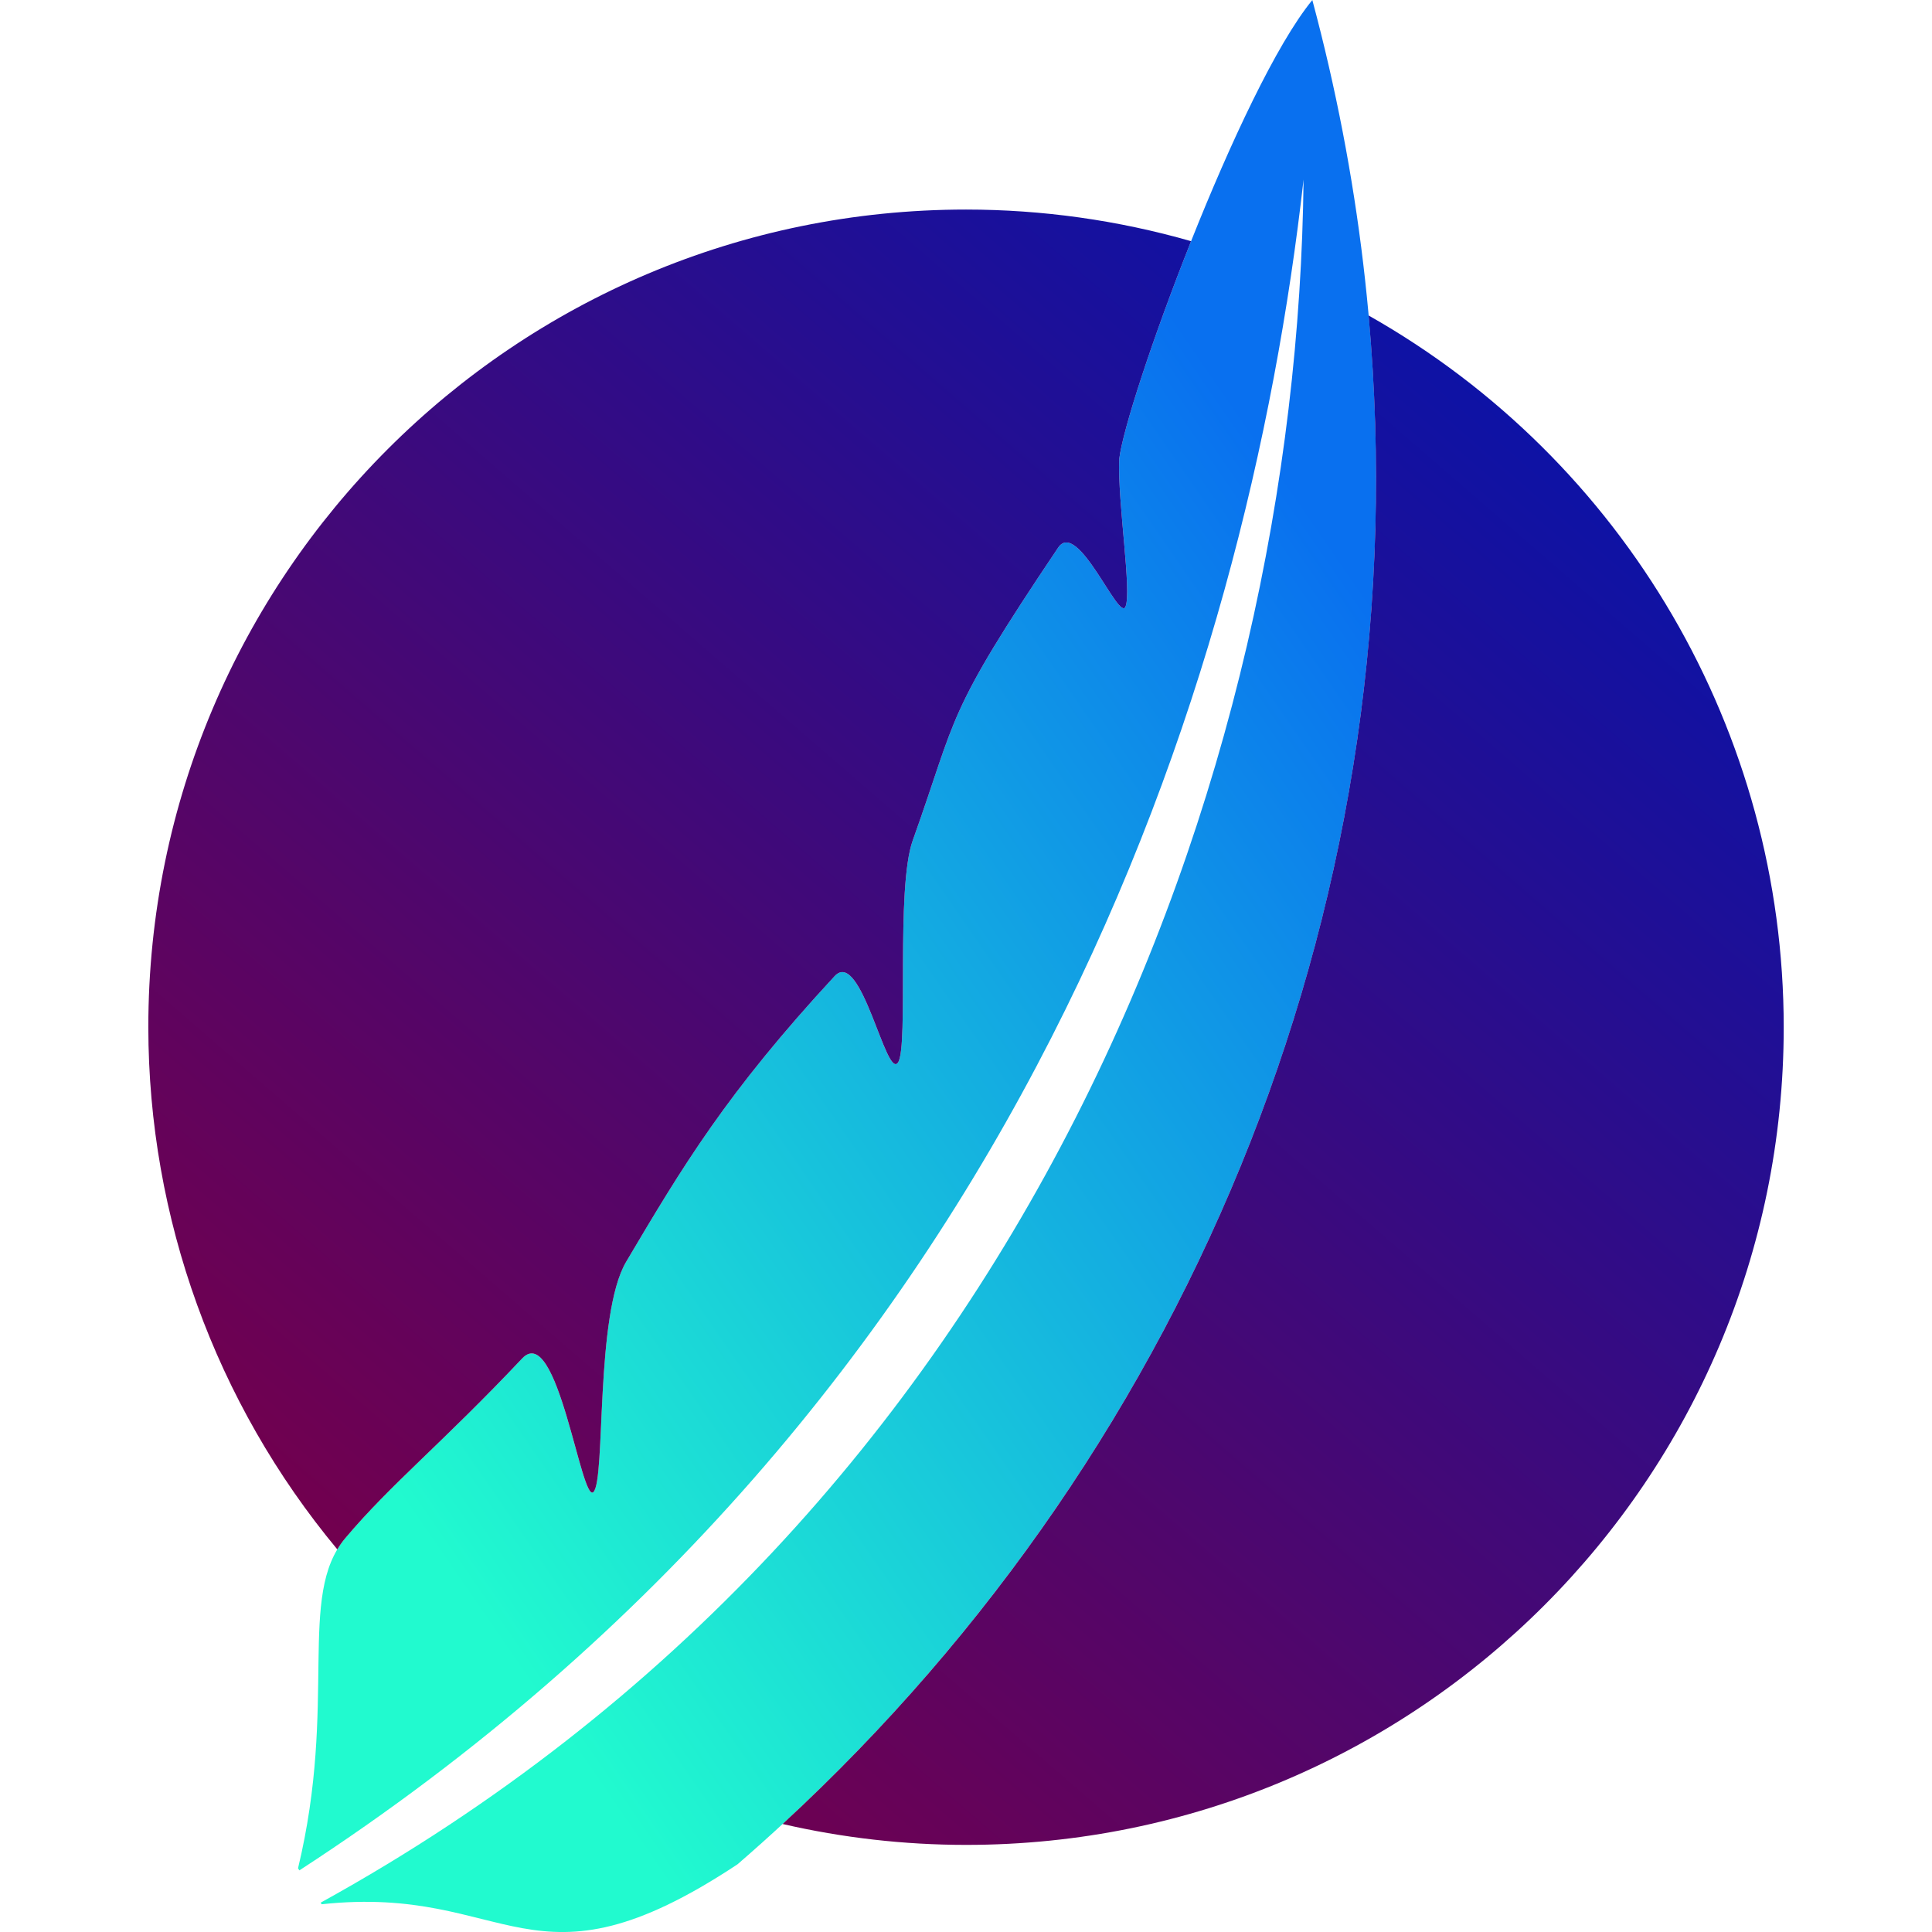
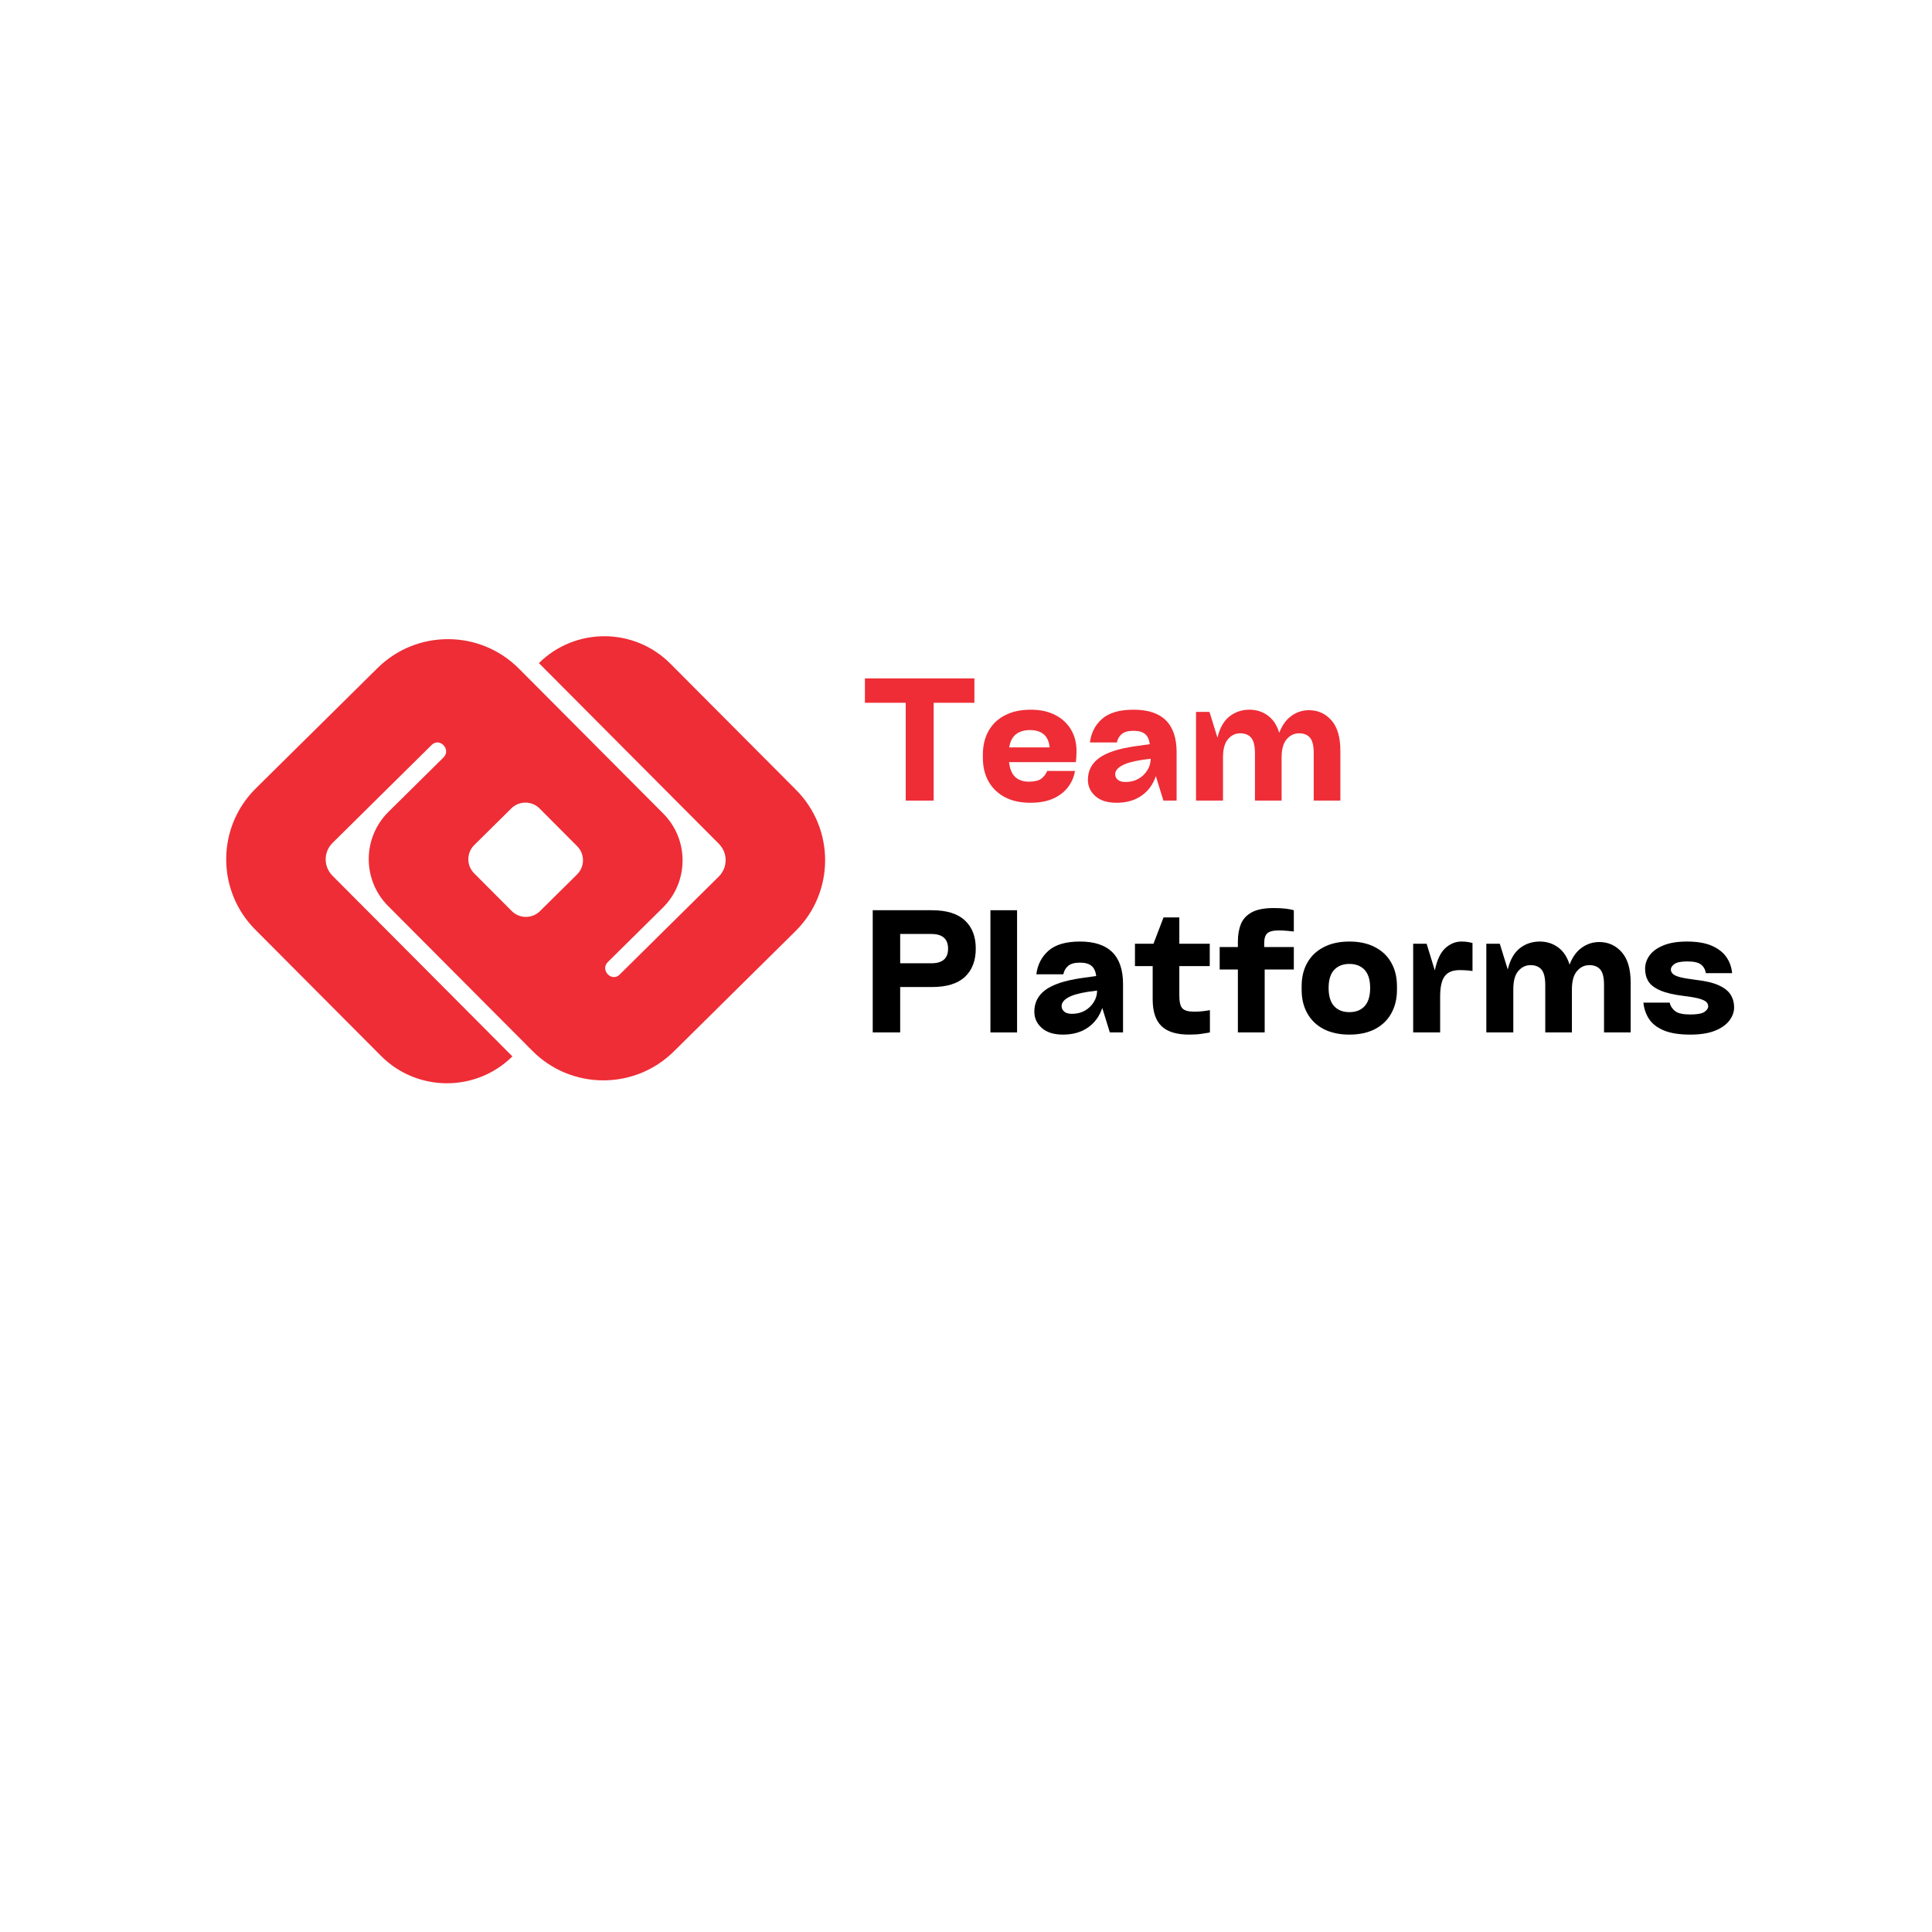
- <svg xmlns="http://www.w3.org/2000/svg" xmlns:xlink="http://www.w3.org/1999/xlink" width="512" height="512" version="1.1" viewBox="0 0 512 512">
+ <svg xmlns="http://www.w3.org/2000/svg" width="500" zoomAndPan="magnify" viewBox="0 0 375 375" height="500" preserveAspectRatio="xMidYMid meet" version="1.0">
  <defs>
-     <linearGradient id="linearGradient22708">
-       <stop stop-color="#21facf" offset="0" />
-       <stop stop-color="#0970ef" offset="1" />
-     </linearGradient>
-     <linearGradient id="linearGradient6949" x1="68.454" x2="198.59" y1="246.73" y2="96.35" gradientTransform="translate(-5.754,-56.594)" gradientUnits="userSpaceOnUse">
-       <stop stop-color="#72004e" offset="0" />
-       <stop stop-color="#0015b1" offset="1" />
-     </linearGradient>
-     <linearGradient id="linearGradient22718" x1="56.735" x2="155.2" y1="246.96" y2="58.575" gradientUnits="userSpaceOnUse">
-       <stop stop-color="#4f00da" offset="0" />
-       <stop stop-color="#e5311b" offset="1" />
-     </linearGradient>
-     <linearGradient id="linearGradient23463" x1="68.454" x2="198.59" y1="246.73" y2="96.35" gradientUnits="userSpaceOnUse" xlink:href="#linearGradient22708" />
-     <linearGradient id="linearGradient903" x1="54.478" x2="192.1" y1="247.56" y2="9.809" gradientTransform="matrix(.87923 0 0 .87923 -9.551 48.787)" gradientUnits="userSpaceOnUse">
-       <stop stop-color="#dc180d" offset="0" />
-       <stop stop-color="#f96e20" offset=".5" />
-       <stop stop-color="#f4ce41" offset="1" />
-     </linearGradient>
-     <linearGradient id="linearGradient918" x1="39.468" x2="154.99" y1="204.22" y2="124.47" gradientUnits="userSpaceOnUse" xlink:href="#linearGradient22708" />
+     <g />
+     <clipPath id="6b519af969">
+       <path d="M 43.906 123.496 L 160.156 123.496 L 160.156 210.262 L 43.906 210.262 Z M 43.906 123.496 " clip-rule="nonzero" />
+     </clipPath>
  </defs>
-   <g transform="matrix(2.473 0 0 2.473 -4.8978 -4.8812)">
-     <path transform="translate(-5.5496,-57.412)" d="m148.16 59.393c-7.71 9.399-19.951 42.888-20.696 49.204-0.17 4.674 1.373 14.231 0.672 15.805-0.719 1.613-5.117-9.446-7.215-6.327-12.219 18.168-10.7 17.731-15.582 31.378-1.836 5.131-0.424 21.99-1.567 23.773-1.273 1.987-3.962-12.31-6.806-9.236-11.603 12.54-16.279 20.379-22.336 30.607-3.359 5.673-2.182 23.33-3.506 24.674-1.302 1.321-3.857-18.326-7.644-14.309-8.519 9.038-14.054 13.441-18.946 19.252-5.198 6.174-0.783 17.584-5.067 35.383l0.145 0.221c77.447-50.308 101.52-127.16 107.61-181.19-0.681 63.93-29.41 142.78-105.33 184.65l0.113 0.171c20.241-2.181 22.307 10.458 44.562-4.284 55.792-48.277 81.856-124.29 61.593-199.78z" display="none" fill="url(#linearGradient903)" />
-     <path transform="translate(-5.5498,-57.412)" d="m148.16 59.393c-7.71 9.399-19.951 42.888-20.696 49.204-0.17 4.674 1.373 14.231 0.672 15.805-0.719 1.613-5.117-9.446-7.215-6.327-12.219 18.168-10.7 17.731-15.582 31.378-1.836 5.131-0.424 21.99-1.567 23.773-1.273 1.987-3.962-12.31-6.806-9.236-11.603 12.54-16.279 20.379-22.336 30.607-3.359 5.673-2.182 23.33-3.506 24.674-1.302 1.321-3.857-18.326-7.644-14.309-8.519 9.038-14.054 13.441-18.946 19.252-5.198 6.174-0.783 17.584-5.067 35.383l0.145 0.221c77.447-50.308 101.52-127.16 107.61-181.19-0.681 63.93-29.41 142.78-105.33 184.65l0.113 0.171c20.241-2.181 22.307 10.458 44.562-4.284 55.792-48.277 81.856-124.29 61.593-199.78z" fill="url(#linearGradient918)" />
-     <g transform="translate(0 2.0218e-5)">
-       <path transform="translate(-5.7543,-56.594)" d="m111.25 81.024c-48.394-1.5e-5 -87.625 39.231-87.625 87.625 0.017 20.443 7.182 40.236 20.253 55.954 0.252-0.422 0.536-0.824 0.858-1.206 4.892-5.81 10.427-10.214 18.946-19.252 3.787-4.018 6.341 15.63 7.644 14.309 1.324-1.344 0.147-19.001 3.506-24.674 6.056-10.228 10.733-18.067 22.336-30.607 2.844-3.074 5.533 11.223 6.806 9.236 1.142-1.782-0.269-18.641 1.566-23.773 4.882-13.647 3.363-13.21 15.582-31.378 2.098-3.119 6.496 7.94 7.215 6.327 0.701-1.573-0.842-11.131-0.672-15.805 0.372-3.15 3.604-13.059 7.705-23.367-7.843-2.247-15.962-3.388-24.12-3.389zm43.142 11.356c5.566 61.595-18.426 120.7-62.796 161.65 6.446 1.486 13.04 2.237 19.655 2.239 48.394 1e-5 87.625-39.231 87.625-87.625-3.1e-4 -31.581-16.995-60.719-44.484-76.268z" display="none" fill="url(#linearGradient22718)" />
-       <path transform="translate(-5.754,-56.594)" d="m111.25 81.024c-48.394-1.5e-5 -87.625 39.231-87.625 87.625 0.017 20.443 7.182 40.236 20.253 55.954 0.252-0.422 0.536-0.824 0.858-1.206 4.892-5.81 10.427-10.214 18.946-19.252 3.787-4.018 6.341 15.63 7.644 14.309 1.324-1.344 0.147-19.001 3.506-24.674 6.056-10.228 10.733-18.067 22.336-30.607 2.844-3.074 5.533 11.223 6.806 9.236 1.142-1.782-0.269-18.641 1.566-23.773 4.882-13.647 3.363-13.21 15.582-31.378 2.098-3.119 6.496 7.94 7.215 6.327 0.701-1.573-0.842-11.131-0.672-15.805 0.372-3.15 3.604-13.059 7.705-23.367-7.843-2.247-15.962-3.388-24.12-3.389zm43.142 11.356c5.566 61.595-18.426 120.7-62.796 161.65 6.446 1.486 13.04 2.237 19.655 2.239 48.394 1e-5 87.625-39.231 87.625-87.625-3.1e-4 -31.581-16.995-60.719-44.484-76.268z" display="none" fill="url(#linearGradient23463)" />
-       <path d="m105.5 24.43c-48.394-1.5e-5 -87.625 39.231-87.625 87.625 0.017 20.443 7.182 40.236 20.253 55.954 0.252-0.422 0.536-0.824 0.858-1.206 4.892-5.81 10.427-10.214 18.946-19.252 3.787-4.018 6.341 15.63 7.644 14.309 1.324-1.344 0.147-19.001 3.506-24.674 6.056-10.228 10.733-18.067 22.336-30.607 2.844-3.074 5.533 11.223 6.806 9.236 1.142-1.782-0.269-18.641 1.566-23.773 4.882-13.647 3.363-13.21 15.582-31.378 2.098-3.119 6.496 7.94 7.215 6.327 0.701-1.573-0.842-11.131-0.672-15.805 0.372-3.15 3.604-13.059 7.705-23.367-7.843-2.247-15.962-3.388-24.12-3.389zm43.142 11.356c5.566 61.595-18.426 120.7-62.796 161.65 6.446 1.486 13.04 2.237 19.655 2.239 48.394 1e-5 87.625-39.231 87.625-87.625-3.1e-4 -31.581-16.995-60.719-44.484-76.268z" fill="url(#linearGradient6949)" />
+   <g clip-path="url(#6b519af969)">
+     <path fill="#ee2d36" d="M 92.055 164.023 L 99.254 156.906 C 100.773 155.402 103.23 155.414 104.738 156.93 L 112.027 164.246 C 113.539 165.766 113.531 168.223 112.008 169.73 L 104.809 176.848 C 103.285 178.352 100.832 178.344 99.32 176.824 L 92.031 169.508 C 90.52 167.988 90.527 165.531 92.055 164.023 Z M 154.508 153.309 L 130.109 128.809 C 123.09 121.762 111.676 121.715 104.602 128.707 L 120.48 144.652 L 139.539 163.785 L 139.605 163.848 L 139.598 163.855 C 141.293 165.625 141.262 168.406 139.512 170.141 L 120.309 189.125 L 120.246 189.191 C 118.688 190.672 116.445 188.25 117.973 186.742 L 128.656 176.18 C 133.738 171.152 133.77 162.961 128.723 157.895 L 100.719 129.777 C 93.168 122.195 80.887 122.145 73.277 129.672 L 49.656 153.023 C 42.031 160.562 41.984 172.848 49.551 180.445 L 73.953 204.945 C 80.973 211.996 92.383 212.039 99.457 205.047 L 83.582 189.102 L 64.523 169.969 L 64.457 169.902 L 64.461 169.898 C 62.77 168.129 62.797 165.344 64.547 163.613 L 83.75 144.629 L 83.816 144.566 C 85.375 143.086 87.617 145.5 86.086 147.016 L 75.406 157.574 C 70.324 162.602 70.289 170.793 75.336 175.859 L 103.344 203.98 C 110.895 211.562 123.172 211.609 130.785 204.086 L 154.402 180.734 C 162.031 173.191 162.078 160.906 154.508 153.309 " fill-opacity="1" fill-rule="nonzero" />
+   </g>
+   <g fill="#ee2d36" fill-opacity="1">
+     <g transform="translate(167.224, 155.394)">
+       <g>
+         <path d="M 8.578 -18.984 L 0.656 -18.984 L 0.656 -23.719 L 21.906 -23.719 L 21.906 -18.984 L 14 -18.984 L 14 0 L 8.578 0 Z M 8.578 -18.984 " />
+       </g>
+     </g>
+   </g>
+   <g fill="#ee2d36" fill-opacity="1">
+     <g transform="translate(189.7762, 155.394)">
+       <g>
+         <path d="M 19.172 -9.656 C 19.172 -8.832 19.129 -8.102 19.047 -7.469 L 6.078 -7.469 C 6.234 -6.125 6.641 -5.156 7.297 -4.562 C 7.953 -3.969 8.832 -3.672 9.938 -3.672 C 11.02 -3.672 11.82 -3.863 12.344 -4.25 C 12.863 -4.645 13.242 -5.145 13.484 -5.75 L 18.875 -5.75 C 18.707 -4.664 18.281 -3.648 17.594 -2.703 C 16.914 -1.766 15.969 -1.008 14.75 -0.438 C 13.539 0.133 12.023 0.422 10.203 0.422 C 8.297 0.422 6.656 0.062 5.281 -0.656 C 3.906 -1.383 2.848 -2.398 2.109 -3.703 C 1.367 -5.004 1 -6.531 1 -8.281 L 1 -8.938 C 1 -10.688 1.367 -12.219 2.109 -13.531 C 2.848 -14.844 3.91 -15.852 5.297 -16.562 C 6.68 -17.281 8.348 -17.641 10.297 -17.641 C 12.141 -17.641 13.723 -17.297 15.047 -16.609 C 16.367 -15.93 17.383 -14.992 18.094 -13.797 C 18.812 -12.598 19.172 -11.219 19.172 -9.656 Z M 10.172 -13.688 C 9.047 -13.688 8.133 -13.422 7.438 -12.891 C 6.75 -12.359 6.305 -11.504 6.109 -10.328 L 13.969 -10.328 C 13.844 -11.484 13.453 -12.332 12.797 -12.875 C 12.148 -13.414 11.273 -13.688 10.172 -13.688 Z M 10.172 -13.688 " />
+       </g>
+     </g>
+   </g>
+   <g fill="#ee2d36" fill-opacity="1">
+     <g transform="translate(209.9888, 155.394)">
+       <g>
+         <path d="M 10.047 -17.641 C 15.609 -17.641 18.391 -14.891 18.391 -9.391 L 18.391 0 L 15.828 0 L 14.359 -4.75 C 13.816 -3.125 12.883 -1.852 11.562 -0.938 C 10.25 -0.031 8.641 0.422 6.734 0.422 C 4.953 0.422 3.578 -0.008 2.609 -0.875 C 1.648 -1.738 1.172 -2.789 1.172 -4.031 C 1.172 -5.781 1.891 -7.188 3.328 -8.25 C 4.773 -9.312 7.066 -10.07 10.203 -10.531 L 13.188 -10.953 C 13.062 -11.879 12.75 -12.539 12.25 -12.938 C 11.75 -13.344 11.004 -13.547 10.016 -13.547 C 8.992 -13.547 8.238 -13.336 7.75 -12.922 C 7.258 -12.516 6.941 -11.969 6.797 -11.281 L 1.562 -11.281 C 1.801 -13.164 2.594 -14.695 3.938 -15.875 C 5.281 -17.051 7.316 -17.641 10.047 -17.641 Z M 8.484 -3.609 C 9.41 -3.609 10.238 -3.812 10.969 -4.219 C 11.695 -4.633 12.273 -5.188 12.703 -5.875 C 13.141 -6.57 13.359 -7.32 13.359 -8.125 L 11.609 -7.891 C 9.805 -7.609 8.5 -7.227 7.688 -6.75 C 6.875 -6.281 6.469 -5.734 6.469 -5.109 C 6.469 -4.691 6.633 -4.336 6.969 -4.047 C 7.301 -3.754 7.805 -3.609 8.484 -3.609 Z M 8.484 -3.609 " />
+       </g>
+     </g>
+   </g>
+   <g fill="#ee2d36" fill-opacity="1">
+     <g transform="translate(230.0388, 155.394)">
+       <g>
+         <path d="M 24.016 -17.547 C 25.773 -17.547 27.234 -16.891 28.391 -15.578 C 29.547 -14.273 30.125 -12.301 30.125 -9.656 L 30.125 0 L 24.953 0 L 24.953 -9.266 C 24.953 -10.672 24.707 -11.656 24.219 -12.219 C 23.738 -12.781 23.031 -13.062 22.094 -13.062 C 21.164 -13.062 20.367 -12.676 19.703 -11.906 C 19.047 -11.133 18.719 -9.953 18.719 -8.359 L 18.719 0 L 13.547 0 L 13.547 -9.172 C 13.547 -10.617 13.301 -11.629 12.812 -12.203 C 12.332 -12.773 11.625 -13.062 10.688 -13.062 C 9.758 -13.062 8.969 -12.68 8.312 -11.922 C 7.664 -11.172 7.344 -9.984 7.344 -8.359 L 7.344 0 L 2.109 0 L 2.109 -17.219 L 4.719 -17.219 L 6.266 -12.219 C 6.723 -14.102 7.504 -15.477 8.609 -16.344 C 9.711 -17.207 11.004 -17.641 12.484 -17.641 C 13.828 -17.641 15.008 -17.266 16.031 -16.516 C 17.062 -15.773 17.805 -14.656 18.266 -13.156 C 18.828 -14.633 19.617 -15.734 20.641 -16.453 C 21.66 -17.18 22.785 -17.547 24.016 -17.547 Z M 24.016 -17.547 " />
+       </g>
+     </g>
+   </g>
+   <g fill="#ee2d36" fill-opacity="1">
+     <g transform="translate(261.888, 155.394)">
+       <g />
+     </g>
+   </g>
+   <g fill="#000000" fill-opacity="1">
+     <g transform="translate(167.224, 200.394)">
+       <g>
+         <path d="M 2.172 -23.719 L 13.656 -23.719 C 16.508 -23.719 18.641 -23.062 20.047 -21.75 C 21.461 -20.445 22.172 -18.625 22.172 -16.281 C 22.172 -13.914 21.461 -12.078 20.047 -10.766 C 18.641 -9.461 16.508 -8.812 13.656 -8.812 L 7.5 -8.812 L 7.5 0 L 2.172 0 Z M 7.5 -13.422 L 13.547 -13.422 C 15.711 -13.422 16.797 -14.363 16.797 -16.25 C 16.797 -18.156 15.711 -19.109 13.547 -19.109 L 7.5 -19.109 Z M 7.5 -13.422 " />
+       </g>
+     </g>
+   </g>
+   <g fill="#000000" fill-opacity="1">
+     <g transform="translate(190.0687, 200.394)">
+       <g>
+         <path d="M 7.344 -23.719 L 7.344 0 L 2.172 0 L 2.172 -23.719 Z M 7.344 -23.719 " />
+       </g>
+     </g>
+   </g>
+   <g fill="#000000" fill-opacity="1">
+     <g transform="translate(199.59, 200.394)">
+       <g>
+         <path d="M 10.047 -17.641 C 15.609 -17.641 18.391 -14.891 18.391 -9.391 L 18.391 0 L 15.828 0 L 14.359 -4.75 C 13.816 -3.125 12.883 -1.852 11.562 -0.938 C 10.25 -0.031 8.641 0.422 6.734 0.422 C 4.953 0.422 3.578 -0.008 2.609 -0.875 C 1.648 -1.738 1.172 -2.789 1.172 -4.031 C 1.172 -5.781 1.891 -7.188 3.328 -8.25 C 4.773 -9.312 7.066 -10.07 10.203 -10.531 L 13.188 -10.953 C 13.062 -11.879 12.75 -12.539 12.25 -12.938 C 11.75 -13.344 11.004 -13.547 10.016 -13.547 C 8.992 -13.547 8.238 -13.336 7.75 -12.922 C 7.258 -12.516 6.941 -11.969 6.797 -11.281 L 1.562 -11.281 C 1.801 -13.164 2.594 -14.695 3.938 -15.875 C 5.281 -17.051 7.316 -17.641 10.047 -17.641 Z M 8.484 -3.609 C 9.41 -3.609 10.238 -3.812 10.969 -4.219 C 11.695 -4.633 12.273 -5.188 12.703 -5.875 C 13.141 -6.57 13.359 -7.32 13.359 -8.125 L 11.609 -7.891 C 9.805 -7.609 8.5 -7.227 7.688 -6.75 C 6.875 -6.281 6.469 -5.734 6.469 -5.109 C 6.469 -4.691 6.633 -4.336 6.969 -4.047 C 7.301 -3.754 7.805 -3.609 8.484 -3.609 Z M 8.484 -3.609 " />
+       </g>
+     </g>
+   </g>
+   <g fill="#000000" fill-opacity="1">
+     <g transform="translate(219.6401, 200.394)">
+       <g>
+         <path d="M 15.172 -17.219 L 15.172 -12.875 L 9.266 -12.875 L 9.266 -7.125 C 9.266 -5.926 9.461 -5.109 9.859 -4.672 C 10.266 -4.242 11.031 -4.031 12.156 -4.031 C 12.781 -4.031 13.348 -4.062 13.859 -4.125 C 14.367 -4.188 14.816 -4.254 15.203 -4.328 L 15.203 0 C 14.797 0.082 14.258 0.172 13.594 0.266 C 12.938 0.367 12.133 0.422 11.188 0.422 C 8.727 0.422 6.93 -0.129 5.797 -1.234 C 4.66 -2.336 4.094 -4.062 4.094 -6.406 L 4.094 -12.875 L 0.656 -12.875 L 0.656 -17.219 L 4.25 -17.219 L 6.203 -22.328 L 9.266 -22.328 L 9.266 -17.219 Z M 15.172 -17.219 " />
+       </g>
+     </g>
+   </g>
+   <g fill="#000000" fill-opacity="1">
+     <g transform="translate(236.0831, 200.394)">
+       <g>
+         <path d="M 12.094 -19.797 C 11.031 -19.797 10.297 -19.609 9.891 -19.234 C 9.492 -18.867 9.297 -18.223 9.297 -17.297 L 9.297 -16.578 L 15.047 -16.578 L 15.047 -12.219 L 9.391 -12.219 L 9.391 0 L 4.188 0 L 4.188 -12.219 L 0.656 -12.219 L 0.656 -16.578 L 4.188 -16.578 L 4.188 -17.641 C 4.188 -18.922 4.379 -20.047 4.766 -21.016 C 5.16 -21.992 5.863 -22.758 6.875 -23.312 C 7.883 -23.863 9.305 -24.141 11.141 -24.141 C 12.098 -24.141 12.895 -24.098 13.531 -24.016 C 14.176 -23.93 14.68 -23.832 15.047 -23.719 L 15.047 -19.594 C 14.703 -19.633 14.273 -19.676 13.766 -19.719 C 13.254 -19.77 12.695 -19.797 12.094 -19.797 Z M 12.094 -19.797 " />
+       </g>
+     </g>
+   </g>
+   <g fill="#000000" fill-opacity="1">
+     <g transform="translate(251.6487, 200.394)">
+       <g>
+         <path d="M 10.266 0.422 C 8.336 0.422 6.68 0.066 5.297 -0.641 C 3.91 -1.359 2.848 -2.375 2.109 -3.688 C 1.367 -5 1 -6.52 1 -8.25 L 1 -8.969 C 1 -10.727 1.367 -12.254 2.109 -13.547 C 2.848 -14.848 3.91 -15.852 5.297 -16.562 C 6.68 -17.281 8.336 -17.641 10.266 -17.641 C 12.191 -17.641 13.844 -17.281 15.219 -16.562 C 16.602 -15.852 17.66 -14.848 18.391 -13.547 C 19.129 -12.254 19.5 -10.727 19.5 -8.969 L 19.5 -8.25 C 19.5 -6.52 19.129 -5 18.391 -3.688 C 17.66 -2.375 16.602 -1.359 15.219 -0.641 C 13.844 0.066 12.191 0.422 10.266 0.422 Z M 10.266 -3.938 C 11.523 -3.938 12.508 -4.32 13.219 -5.094 C 13.938 -5.875 14.297 -7.055 14.297 -8.641 C 14.297 -10.203 13.938 -11.367 13.219 -12.141 C 12.508 -12.91 11.523 -13.297 10.266 -13.297 C 9.016 -13.297 8.031 -12.91 7.312 -12.141 C 6.594 -11.367 6.234 -10.203 6.234 -8.641 C 6.234 -7.055 6.594 -5.875 7.312 -5.094 C 8.031 -4.32 9.016 -3.938 10.266 -3.938 Z M 10.266 -3.938 " />
+       </g>
+     </g>
+   </g>
+   <g fill="#000000" fill-opacity="1">
+     <g transform="translate(272.1862, 200.394)">
+       <g>
+         <path d="M 11.469 -17.641 C 11.969 -17.641 12.395 -17.609 12.75 -17.547 C 13.113 -17.484 13.406 -17.422 13.625 -17.359 L 13.625 -11.922 C 13.289 -11.973 12.914 -12.016 12.5 -12.047 C 12.094 -12.078 11.629 -12.094 11.109 -12.094 C 9.785 -12.094 8.828 -11.703 8.234 -10.922 C 7.641 -10.141 7.344 -8.805 7.344 -6.922 L 7.344 0 L 2.109 0 L 2.109 -17.219 L 4.719 -17.219 L 6.312 -12.031 C 6.738 -14.082 7.422 -15.531 8.359 -16.375 C 9.305 -17.219 10.344 -17.641 11.469 -17.641 Z M 11.469 -17.641 " />
+       </g>
+     </g>
+   </g>
+   <g fill="#000000" fill-opacity="1">
+     <g transform="translate(286.3869, 200.394)">
+       <g>
+         <path d="M 24.016 -17.547 C 25.773 -17.547 27.234 -16.891 28.391 -15.578 C 29.547 -14.273 30.125 -12.301 30.125 -9.656 L 30.125 0 L 24.953 0 L 24.953 -9.266 C 24.953 -10.672 24.707 -11.656 24.219 -12.219 C 23.738 -12.781 23.031 -13.062 22.094 -13.062 C 21.164 -13.062 20.367 -12.676 19.703 -11.906 C 19.047 -11.133 18.719 -9.953 18.719 -8.359 L 18.719 0 L 13.547 0 L 13.547 -9.172 C 13.547 -10.617 13.301 -11.629 12.812 -12.203 C 12.332 -12.773 11.625 -13.062 10.688 -13.062 C 9.758 -13.062 8.969 -12.68 8.312 -11.922 C 7.664 -11.172 7.344 -9.984 7.344 -8.359 L 7.344 0 L 2.109 0 L 2.109 -17.219 L 4.719 -17.219 L 6.266 -12.219 C 6.723 -14.102 7.504 -15.477 8.609 -16.344 C 9.711 -17.207 11.004 -17.641 12.484 -17.641 C 13.828 -17.641 15.008 -17.266 16.031 -16.516 C 17.062 -15.773 17.805 -14.656 18.266 -13.156 C 18.828 -14.633 19.617 -15.734 20.641 -16.453 C 21.66 -17.18 22.785 -17.547 24.016 -17.547 Z M 24.016 -17.547 " />
+       </g>
+     </g>
+   </g>
+   <g fill="#000000" fill-opacity="1">
+     <g transform="translate(318.2331, 200.394)">
+       <g>
+         <path d="M 0.75 -5.781 L 5.844 -5.781 C 6 -5.113 6.359 -4.562 6.922 -4.125 C 7.484 -3.695 8.457 -3.484 9.844 -3.484 C 11.188 -3.484 12.102 -3.648 12.594 -3.984 C 13.082 -4.316 13.328 -4.676 13.328 -5.062 C 13.328 -5.375 13.219 -5.645 13 -5.875 C 12.781 -6.113 12.336 -6.332 11.672 -6.531 C 11.016 -6.727 9.992 -6.91 8.609 -7.078 C 6.66 -7.316 5.141 -7.672 4.047 -8.141 C 2.953 -8.609 2.18 -9.191 1.734 -9.891 C 1.297 -10.598 1.078 -11.414 1.078 -12.344 C 1.078 -13.281 1.367 -14.148 1.953 -14.953 C 2.535 -15.754 3.426 -16.398 4.625 -16.891 C 5.832 -17.391 7.359 -17.641 9.203 -17.641 C 11.172 -17.641 12.773 -17.367 14.016 -16.828 C 15.266 -16.285 16.207 -15.555 16.844 -14.641 C 17.488 -13.723 17.863 -12.676 17.969 -11.5 L 12.875 -11.5 C 12.758 -12.219 12.445 -12.773 11.938 -13.172 C 11.438 -13.578 10.547 -13.781 9.266 -13.781 C 8.047 -13.781 7.207 -13.609 6.75 -13.266 C 6.301 -12.93 6.078 -12.582 6.078 -12.219 C 6.078 -11.938 6.188 -11.672 6.406 -11.422 C 6.625 -11.172 7.078 -10.945 7.766 -10.75 C 8.461 -10.562 9.523 -10.379 10.953 -10.203 C 12.859 -9.984 14.348 -9.625 15.422 -9.125 C 16.492 -8.633 17.25 -8.031 17.688 -7.312 C 18.133 -6.594 18.359 -5.781 18.359 -4.875 C 18.359 -3.988 18.055 -3.141 17.453 -2.328 C 16.848 -1.516 15.922 -0.852 14.672 -0.344 C 13.43 0.164 11.82 0.422 9.844 0.422 C 7.738 0.422 6.039 0.156 4.75 -0.375 C 3.469 -0.906 2.508 -1.633 1.875 -2.562 C 1.25 -3.5 0.875 -4.57 0.75 -5.781 Z M 0.75 -5.781 " />
+       </g>
    </g>
  </g>
</svg>
